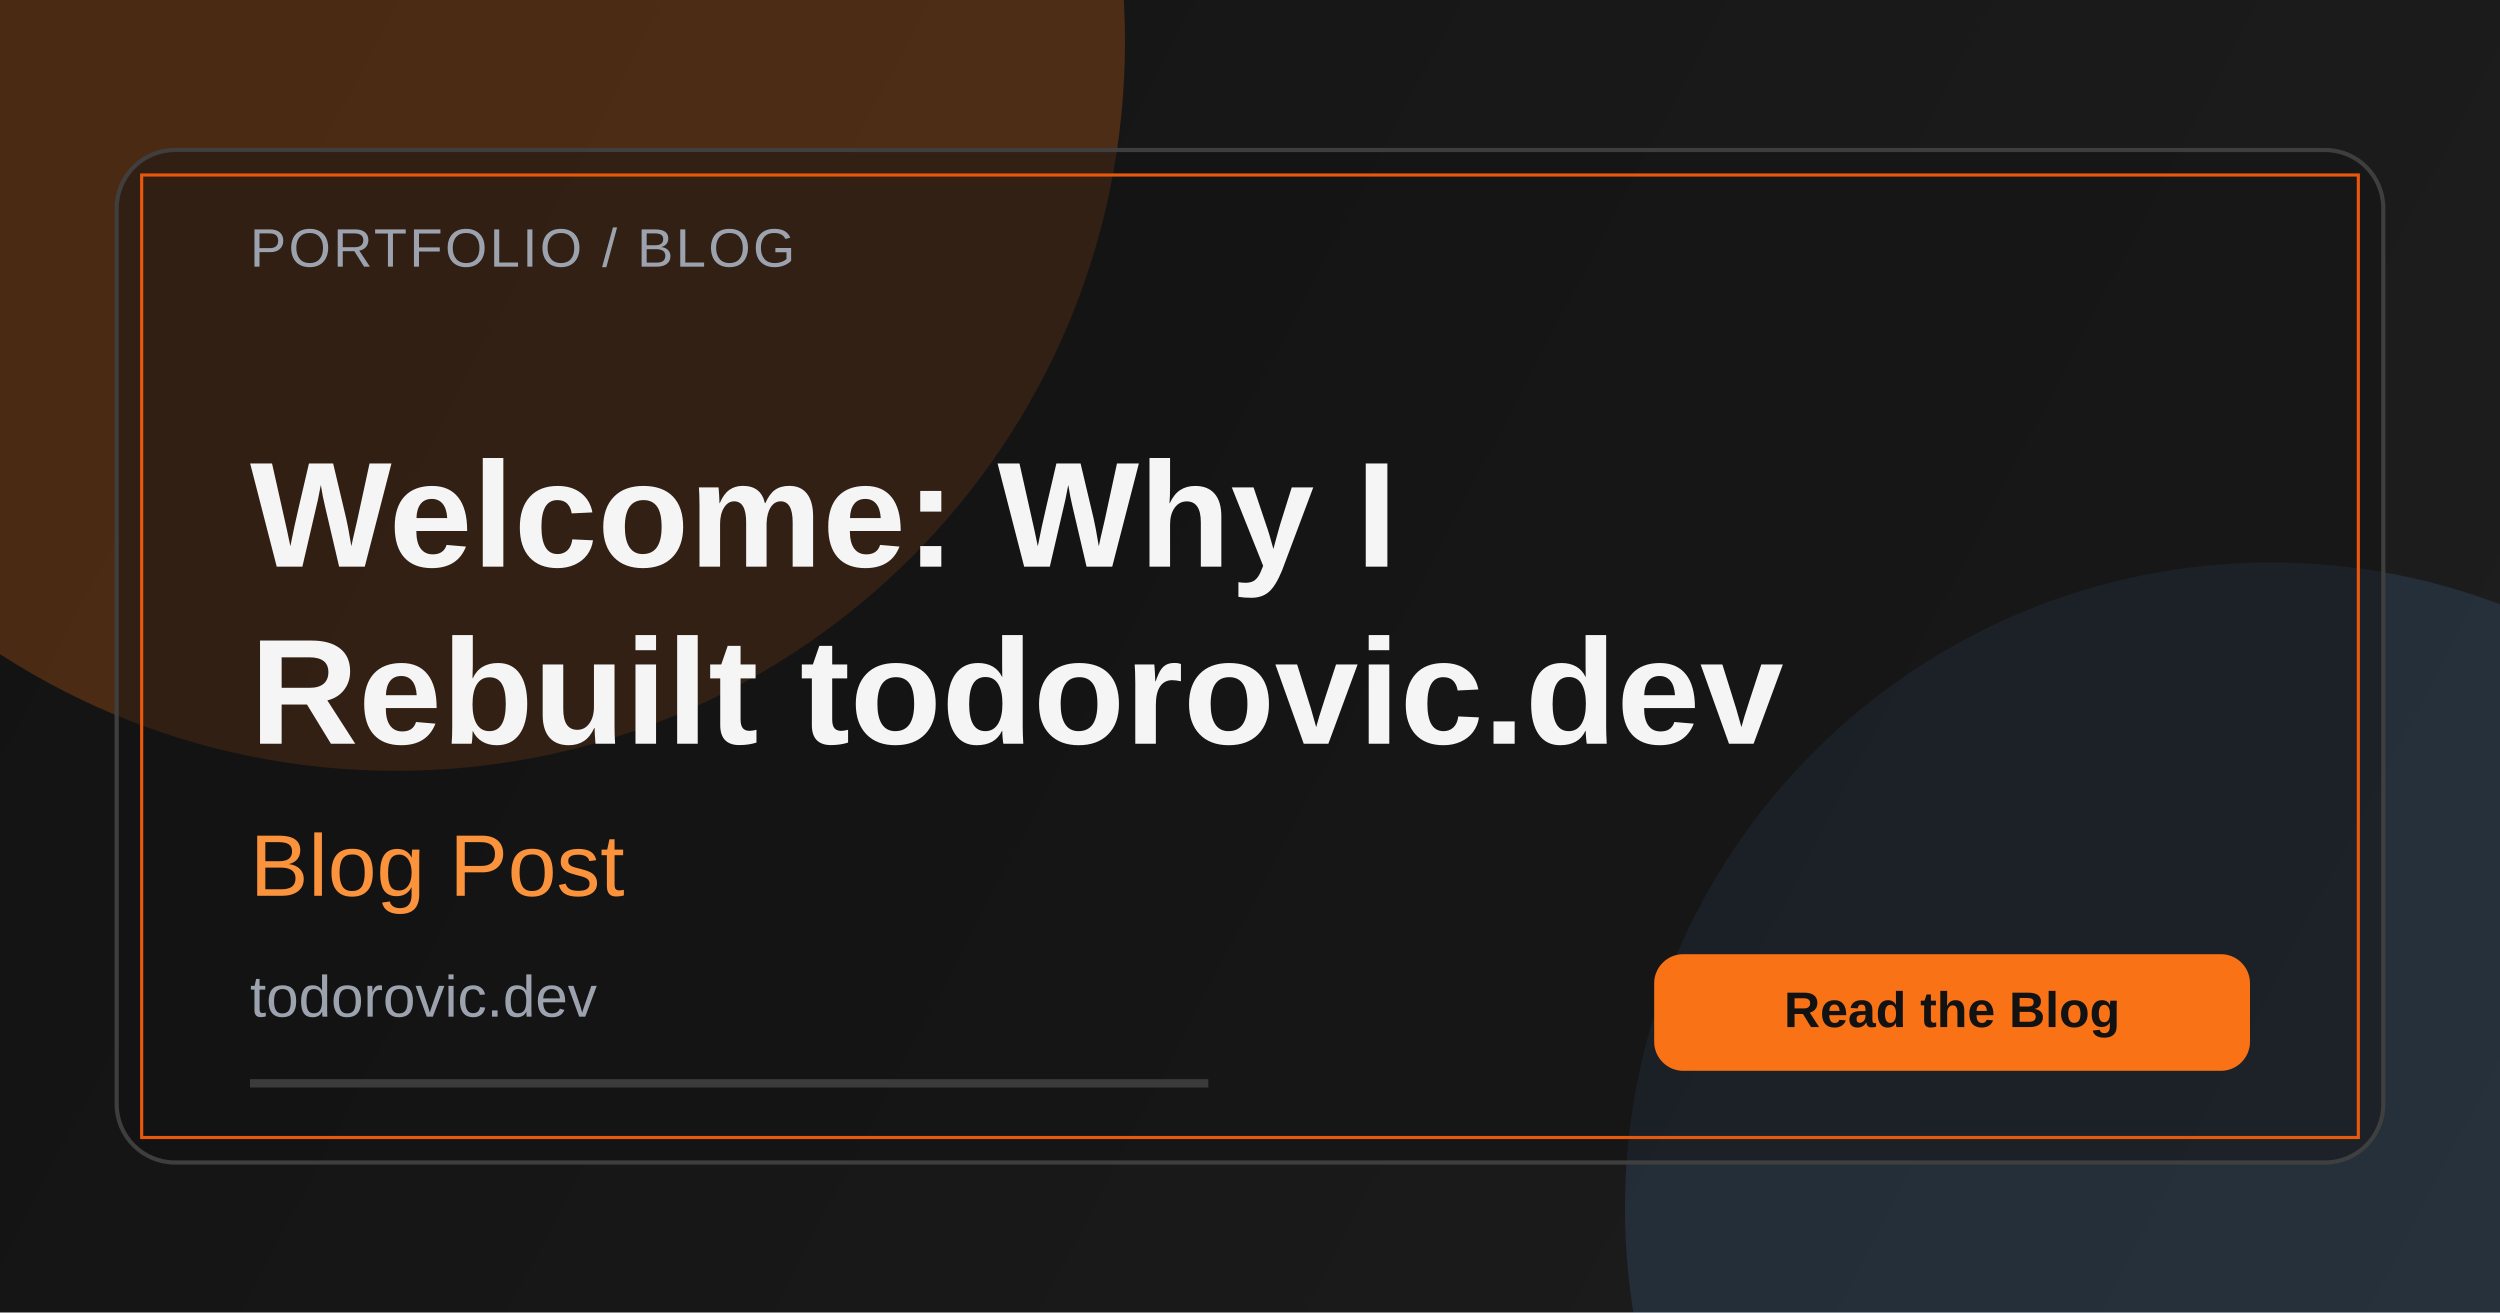
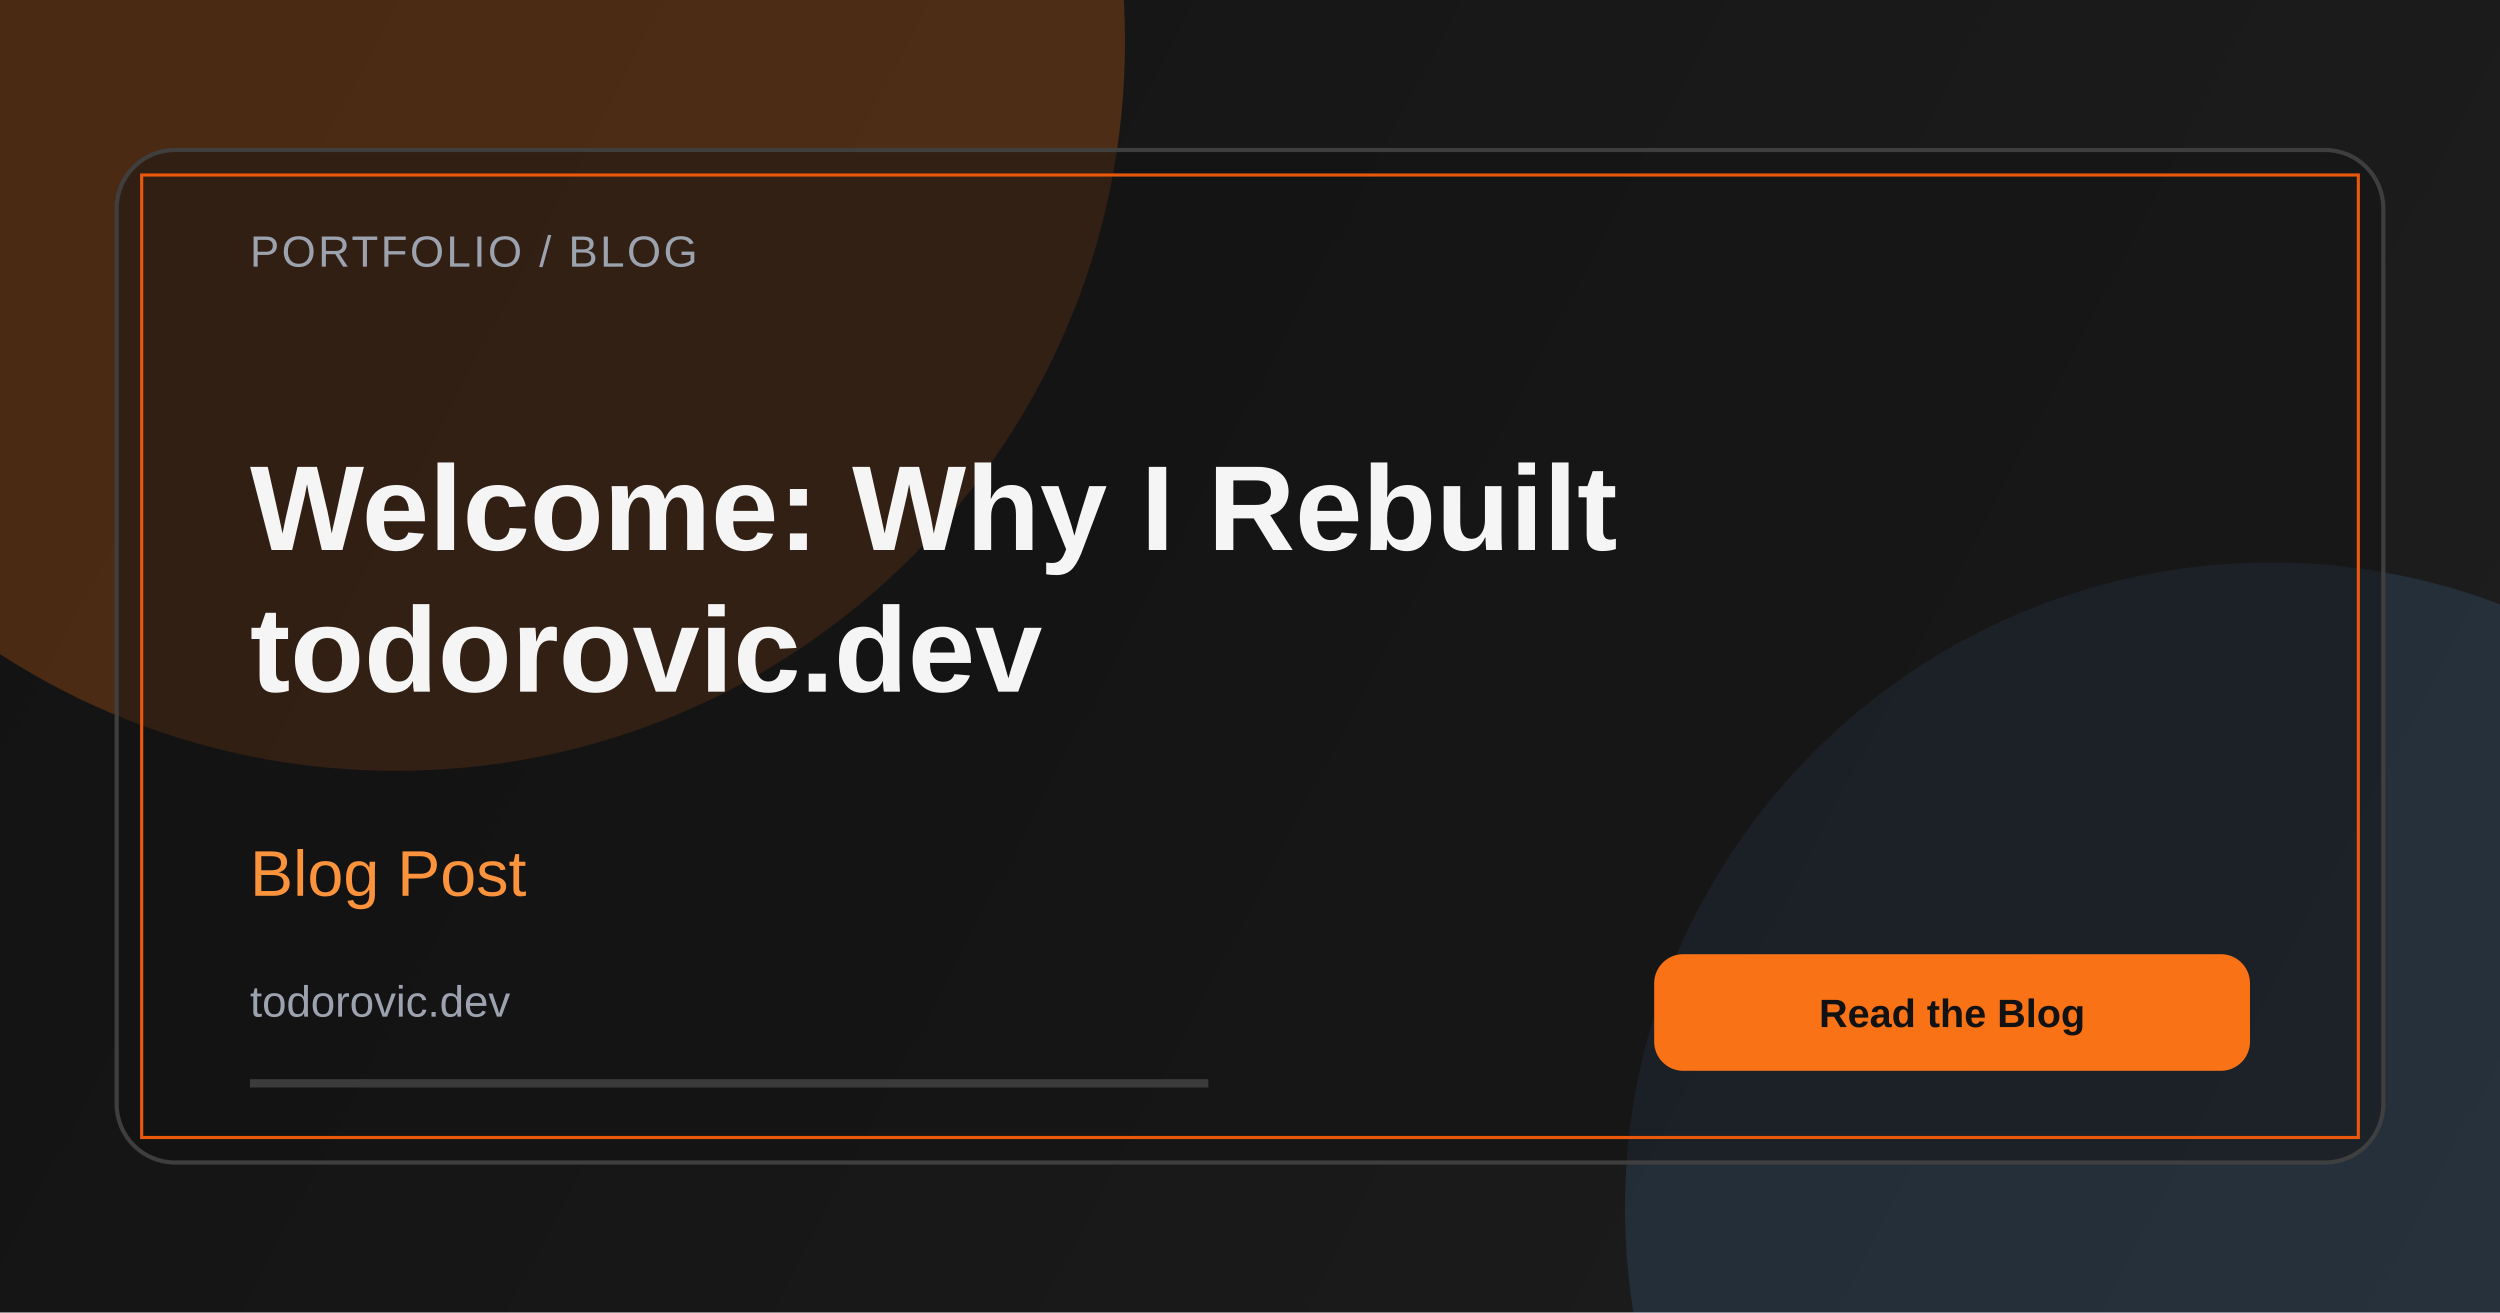
<svg xmlns="http://www.w3.org/2000/svg" width="1200" height="630" viewBox="0 0 1200 630" fill="none">
  <defs>
    <linearGradient id="bg" x1="0" y1="0" x2="1200" y2="630" gradientUnits="userSpaceOnUse">
      <stop offset="0" stop-color="#121212" />
      <stop offset="1" stop-color="#1e1e1e" />
    </linearGradient>
  </defs>
  <rect width="1200" height="630" fill="url(#bg)" />
  <circle cx="190" cy="20" r="350" fill="#f97316" opacity="0.24" />
  <circle cx="1090" cy="580" r="310" fill="#60a5fa" opacity="0.14" />
  <rect x="56" y="72" width="1088" height="486" rx="28" fill="rgba(18, 18, 18, 0.46)" stroke="#404040" stroke-opacity="0.95" stroke-width="2" />
-   <text x="120" y="128" fill="#9ca3af" font-size="26" font-family="Avenir Next, Segoe UI, Arial, sans-serif" letter-spacing="1.2">
+   <text x="120" y="128" fill="#9ca3af" font-size="21" font-family="Avenir Next, Segoe UI, Arial, sans-serif" letter-spacing="1.2">
    PORTFOLIO / BLOG
  </text>
-   <text x="120" y="272" fill="#f5f5f5" font-size="72" font-weight="700" font-family="Avenir Next, Segoe UI, Arial, sans-serif">Welcome: Why I</text>
-   <text x="120" y="357" fill="#f5f5f5" font-size="72" font-weight="700" font-family="Avenir Next, Segoe UI, Arial, sans-serif">Rebuilt todorovic.dev</text>
-   <text x="120" y="430" fill="#fb923c" font-size="42" font-weight="500" font-family="Avenir Next, Segoe UI, Arial, sans-serif">
+   <text x="120" y="264" fill="#f5f5f5" font-size="58" font-weight="700" font-family="Avenir Next, Segoe UI, Arial, sans-serif">Welcome: Why I Rebuilt</text>
+   <text x="120" y="332" fill="#f5f5f5" font-size="58" font-weight="700" font-family="Avenir Next, Segoe UI, Arial, sans-serif">todorovic.dev</text>
+   <text x="120" y="430" fill="#fb923c" font-size="31" font-weight="500" font-family="Avenir Next, Segoe UI, Arial, sans-serif">
    Blog Post
  </text>
  <line x1="120" y1="520" x2="580" y2="520" stroke="#404040" stroke-opacity="0.9" stroke-width="4" />
-   <text x="120" y="488" fill="#9ca3af" font-size="28" font-family="Avenir Next, Segoe UI, Arial, sans-serif">
+   <text x="120" y="488" fill="#9ca3af" font-size="21" font-family="Avenir Next, Segoe UI, Arial, sans-serif">
    todorovic.dev
  </text>
  <rect x="794" y="458" width="286" height="56" rx="14" fill="#f97316" />
-   <text x="937" y="493" fill="#121212" font-size="24" font-weight="600" text-anchor="middle" font-family="Avenir Next, Segoe UI, Arial, sans-serif">
+   <text x="937" y="493" fill="#121212" font-size="19" font-weight="600" text-anchor="middle" font-family="Avenir Next, Segoe UI, Arial, sans-serif">
    Read the Blog
  </text>
  <rect x="68" y="84" width="1064" height="462" fill="none" stroke="#ea580c" stroke-width="1.5" />
</svg>
